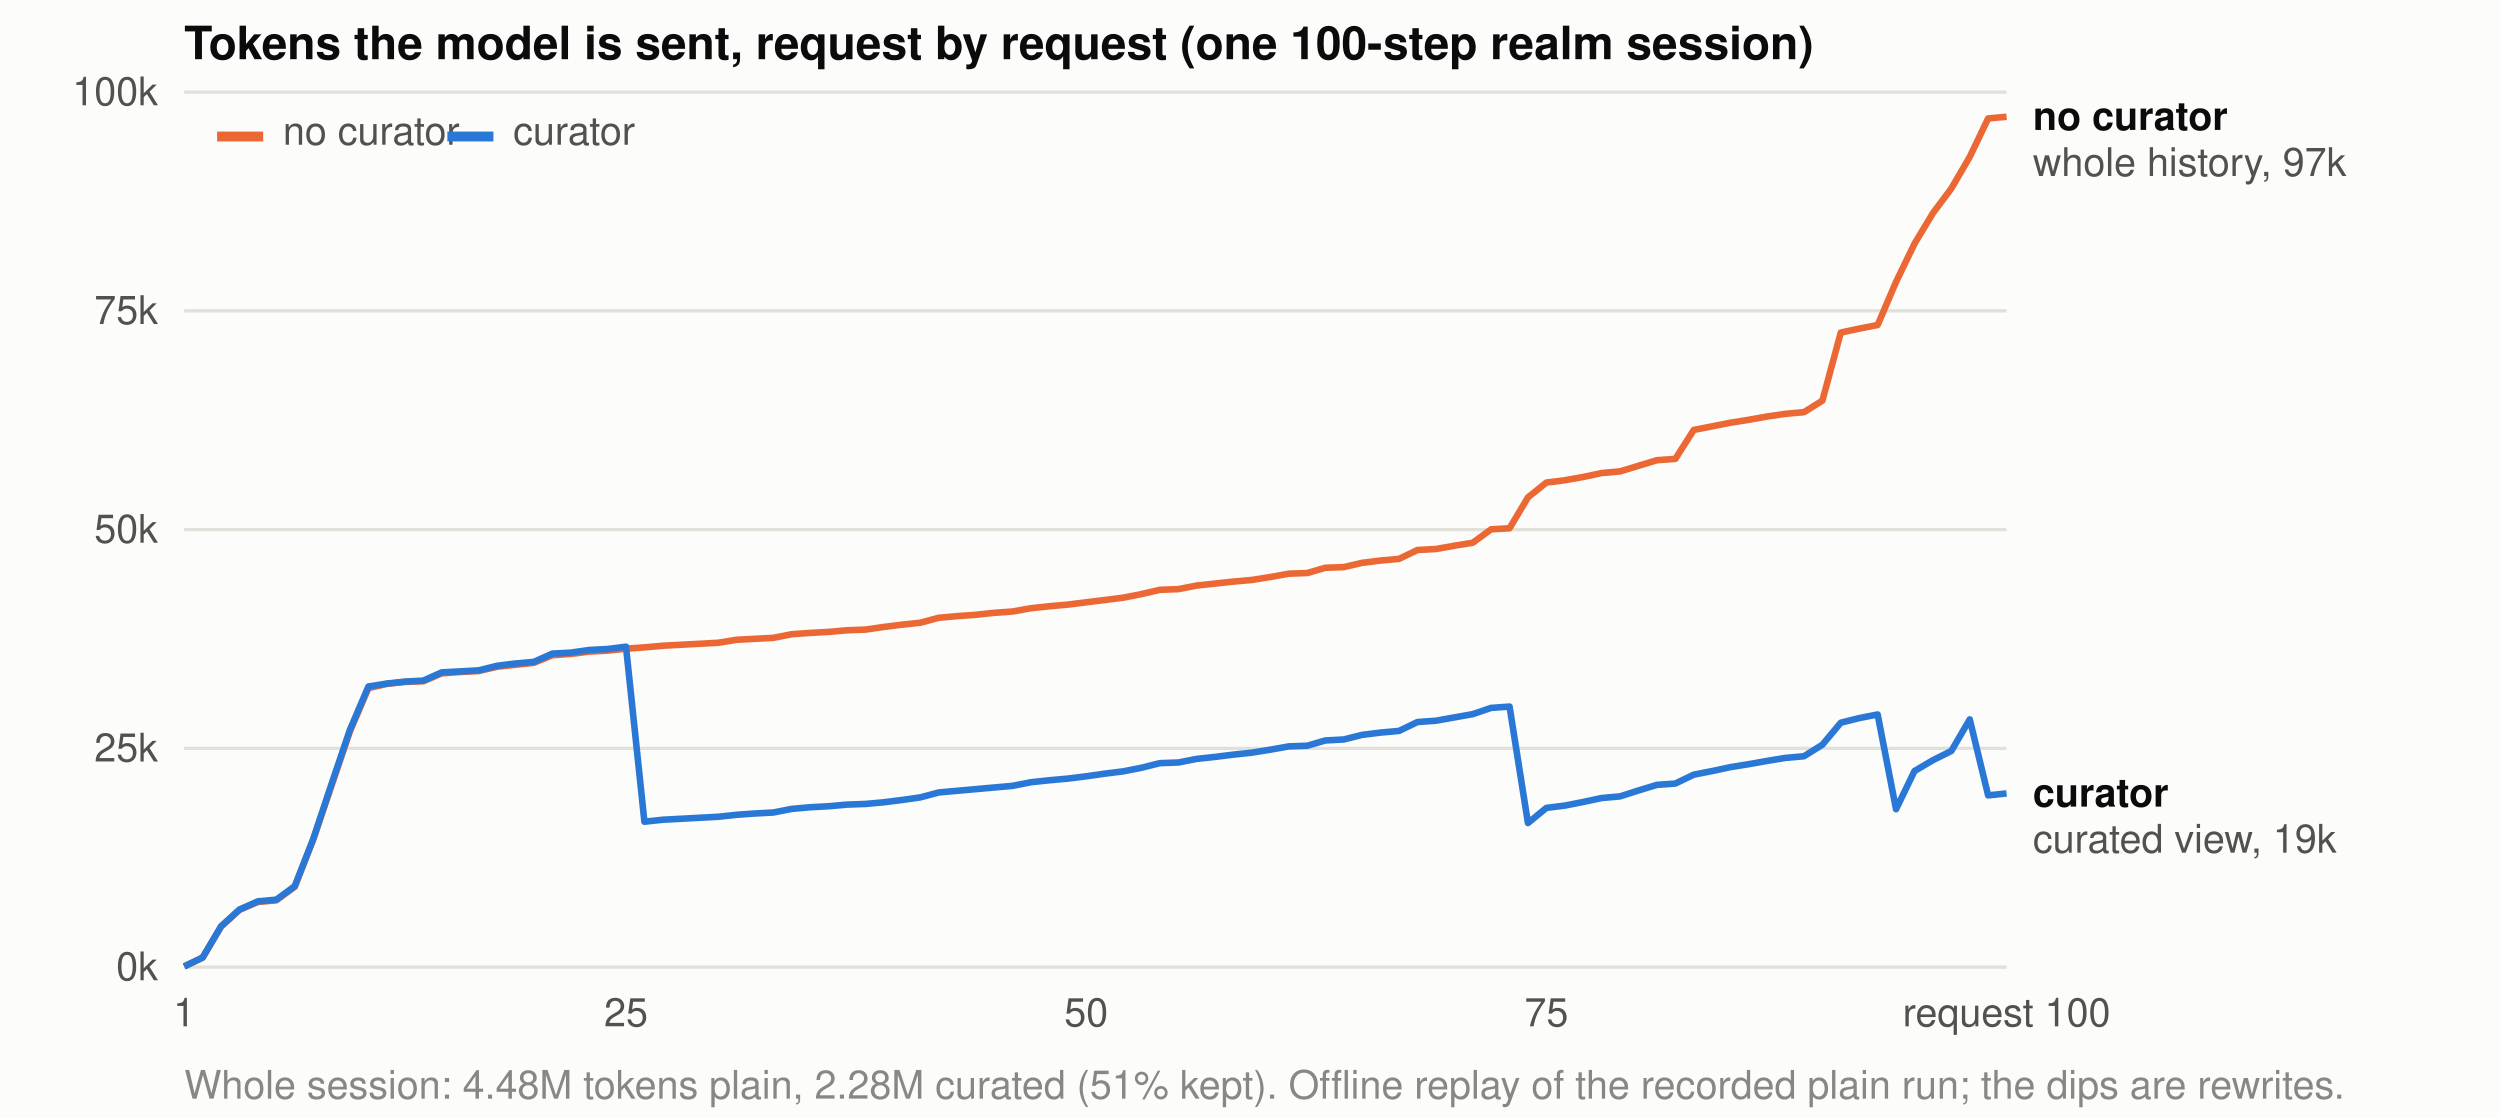
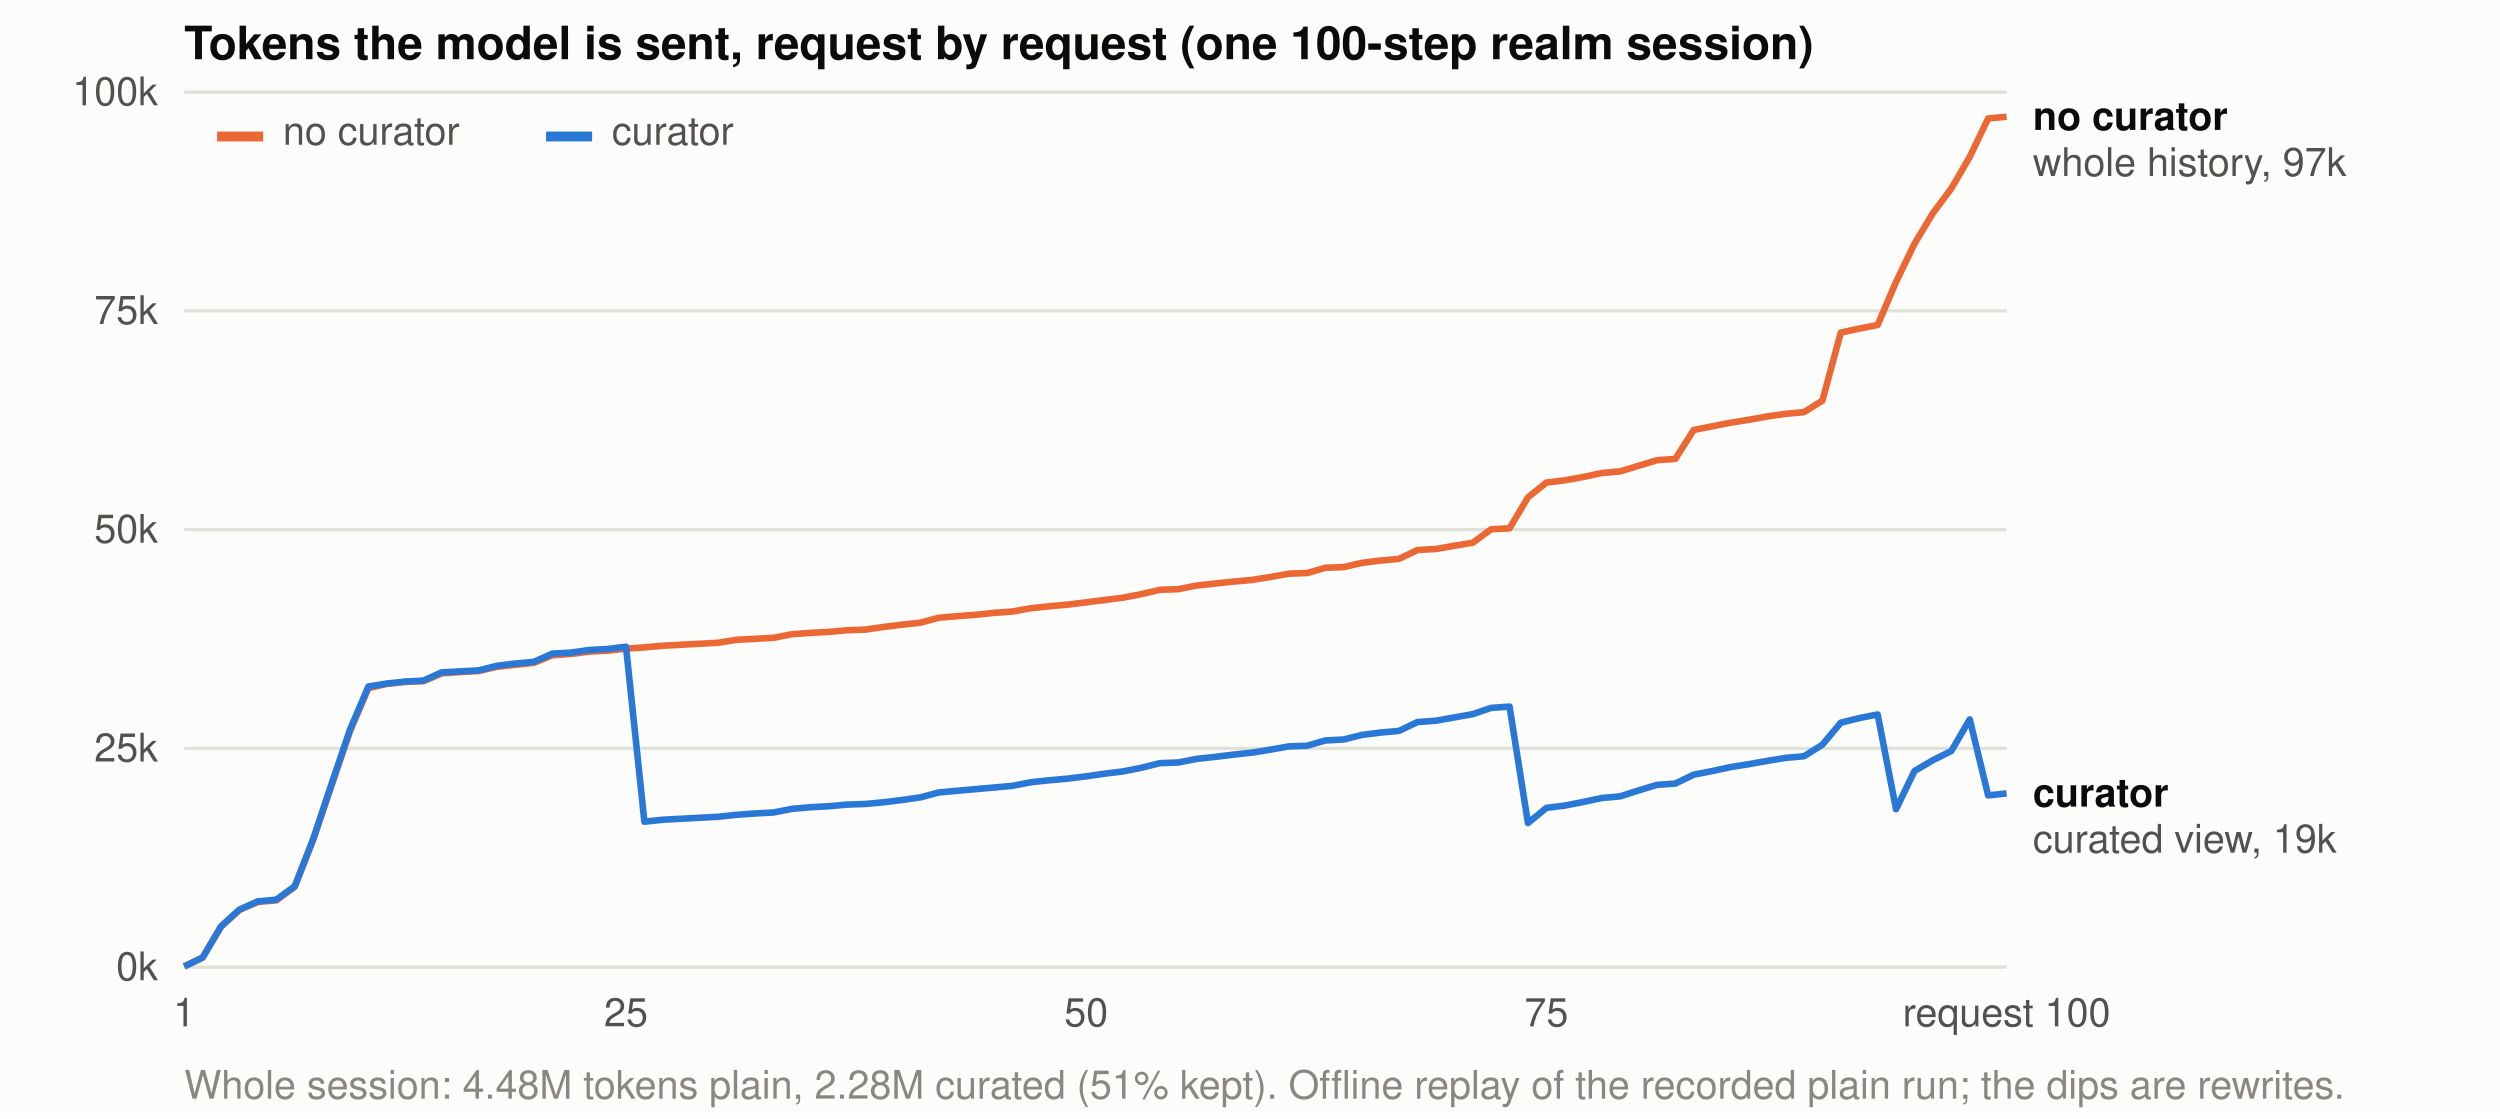
<svg xmlns="http://www.w3.org/2000/svg" width="760" height="340" viewBox="0 0 760 340" font-family="-apple-system, Segoe UI, Helvetica, Arial, sans-serif" font-size="12">
  <rect width="760" height="340" fill="#fcfcfb" />
  <text x="56" y="18" fill="#0b0b0b" font-size="14" font-weight="600">Tokens the model is sent, request by request (one 100-step realm session)</text>
  <line x1="56" y1="294.0" x2="610" y2="294.0" stroke="#e1e0d9" />
  <text x="48" y="298.0" fill="#52514e" text-anchor="end">0k</text>
  <line x1="56" y1="227.5" x2="610" y2="227.5" stroke="#e1e0d9" />
  <text x="48" y="231.5" fill="#52514e" text-anchor="end">25k</text>
  <line x1="56" y1="161.0" x2="610" y2="161.0" stroke="#e1e0d9" />
  <text x="48" y="165.0" fill="#52514e" text-anchor="end">50k</text>
  <line x1="56" y1="94.5" x2="610" y2="94.5" stroke="#e1e0d9" />
  <text x="48" y="98.5" fill="#52514e" text-anchor="end">75k</text>
  <line x1="56" y1="28.0" x2="610" y2="28.0" stroke="#e1e0d9" />
  <text x="48" y="32.0" fill="#52514e" text-anchor="end">100k</text>
  <text x="330.2" y="312" fill="#52514e" text-anchor="middle">50</text>
  <text x="610.0" y="312" fill="#52514e" text-anchor="middle">request 100</text>
  <text x="190.3" y="312" fill="#52514e" text-anchor="middle">25</text>
  <text x="56.0" y="312" fill="#52514e" text-anchor="middle">1</text>
  <text x="470.1" y="312" fill="#52514e" text-anchor="middle">75</text>
  <path d="M56.0,293.8L61.6,291.1L67.2,281.7L72.8,276.6L78.4,274.2L84.0,273.7L89.6,269.6L95.2,255.3L100.8,238.8L106.4,222.3L112.0,209.2L117.6,207.9L123.2,207.3L128.7,207.1L134.3,204.7L139.9,204.3L145.5,204.0L151.1,202.7L156.7,202.1L162.3,201.5L167.9,199.2L173.5,198.8L179.1,198.1L184.7,197.8L190.3,197.2L195.9,196.8L201.5,196.3L207.1,196.0L212.7,195.7L218.3,195.4L223.9,194.5L229.5,194.2L235.1,193.9L240.7,192.8L246.3,192.4L251.9,192.1L257.5,191.6L263.1,191.4L268.6,190.6L274.2,189.9L279.8,189.3L285.4,187.8L291.0,187.3L296.6,186.9L302.2,186.3L307.8,185.9L313.4,184.9L319.0,184.3L324.6,183.8L330.2,183.1L335.8,182.4L341.4,181.7L347.0,180.6L352.6,179.3L358.2,179.1L363.8,178.0L369.4,177.4L375.0,176.8L380.6,176.3L386.2,175.4L391.8,174.4L397.4,174.2L402.9,172.6L408.5,172.4L414.1,171.1L419.7,170.4L425.3,169.9L430.9,167.2L436.5,166.9L442.1,165.9L447.7,165.0L453.3,160.9L458.9,160.6L464.5,151.2L470.1,146.7L475.7,146.0L481.3,145.0L486.9,143.8L492.5,143.3L498.1,141.6L503.7,139.9L509.3,139.5L514.9,130.7L520.5,129.6L526.1,128.5L531.7,127.6L537.3,126.6L542.8,125.8L548.4,125.3L554.0,121.8L559.6,101.1L565.2,99.9L570.8,98.8L576.4,85.7L582.0,74.1L587.6,64.8L593.2,57.3L598.8,47.7L604.4,36.0L610.0,35.5" fill="none" stroke="#eb6834" stroke-width="2" stroke-linejoin="round" />
  <path d="M56.0,293.8L61.6,291.1L67.2,281.6L72.8,276.5L78.4,274.0L84.0,273.5L89.6,269.4L95.2,255.1L100.8,238.3L106.4,221.8L112.0,208.7L117.6,207.8L123.2,207.2L128.7,206.9L134.3,204.4L139.9,204.1L145.5,203.8L151.1,202.4L156.7,201.7L162.3,201.2L167.9,198.7L173.5,198.4L179.1,197.6L184.7,197.3L190.3,196.6L195.9,249.8L201.5,249.2L207.1,248.9L212.7,248.6L218.3,248.3L223.9,247.7L229.5,247.3L235.1,247.0L240.7,245.9L246.3,245.4L251.9,245.1L257.5,244.6L263.1,244.4L268.6,243.9L274.2,243.2L279.8,242.4L285.4,240.9L291.0,240.4L296.6,239.9L302.2,239.4L307.8,238.9L313.4,237.8L319.0,237.2L324.6,236.7L330.2,236.0L335.8,235.2L341.4,234.5L347.0,233.4L352.6,232.0L358.2,231.8L363.8,230.7L369.4,230.1L375.0,229.4L380.6,228.8L386.2,227.9L391.8,226.9L397.4,226.7L402.9,225.1L408.5,224.8L414.1,223.4L419.7,222.7L425.3,222.2L430.9,219.5L436.5,219.1L442.1,218.1L447.7,217.1L453.3,215.2L458.9,214.8L464.5,250.2L470.1,245.6L475.7,244.9L481.3,243.8L486.9,242.6L492.5,242.1L498.1,240.3L503.7,238.6L509.3,238.2L514.9,235.5L520.5,234.4L526.1,233.2L531.7,232.3L537.3,231.3L542.8,230.4L548.4,229.9L554.0,226.4L559.6,219.7L565.2,218.3L570.8,217.2L576.4,246.0L582.0,234.4L587.6,231.1L593.2,228.3L598.8,218.7L604.4,241.8L610.0,241.2" fill="none" stroke="#2a78d6" stroke-width="2" stroke-linejoin="round" />
  <text x="618.0" y="39.5" fill="#0b0b0b" font-weight="600">no curator</text>
  <text x="618.0" y="53.5" fill="#52514e">whole history, 97k</text>
  <text x="618.0" y="245.2" fill="#0b0b0b" font-weight="600">curator</text>
  <text x="618.0" y="259.2" fill="#52514e">curated view, 19k</text>
  <rect x="66" y="40" width="14" height="3" fill="#eb6834" />
  <text x="86" y="44" fill="#52514e">no curator</text>
-   <rect x="136" y="40" width="14" height="3" fill="#2a78d6" />
-   <text x="156" y="44" fill="#52514e">curator</text>
+   <rect x="166" y="40" width="14" height="3" fill="#2a78d6" />
+   <text x="186" y="44" fill="#52514e">curator</text>
  <text x="56" y="334" fill="#898781">Whole session: 4.48M tokens plain, 2.28M curated (51% kept). Offline replay of the recorded plain run; the dips are rewrites.</text>
</svg>
